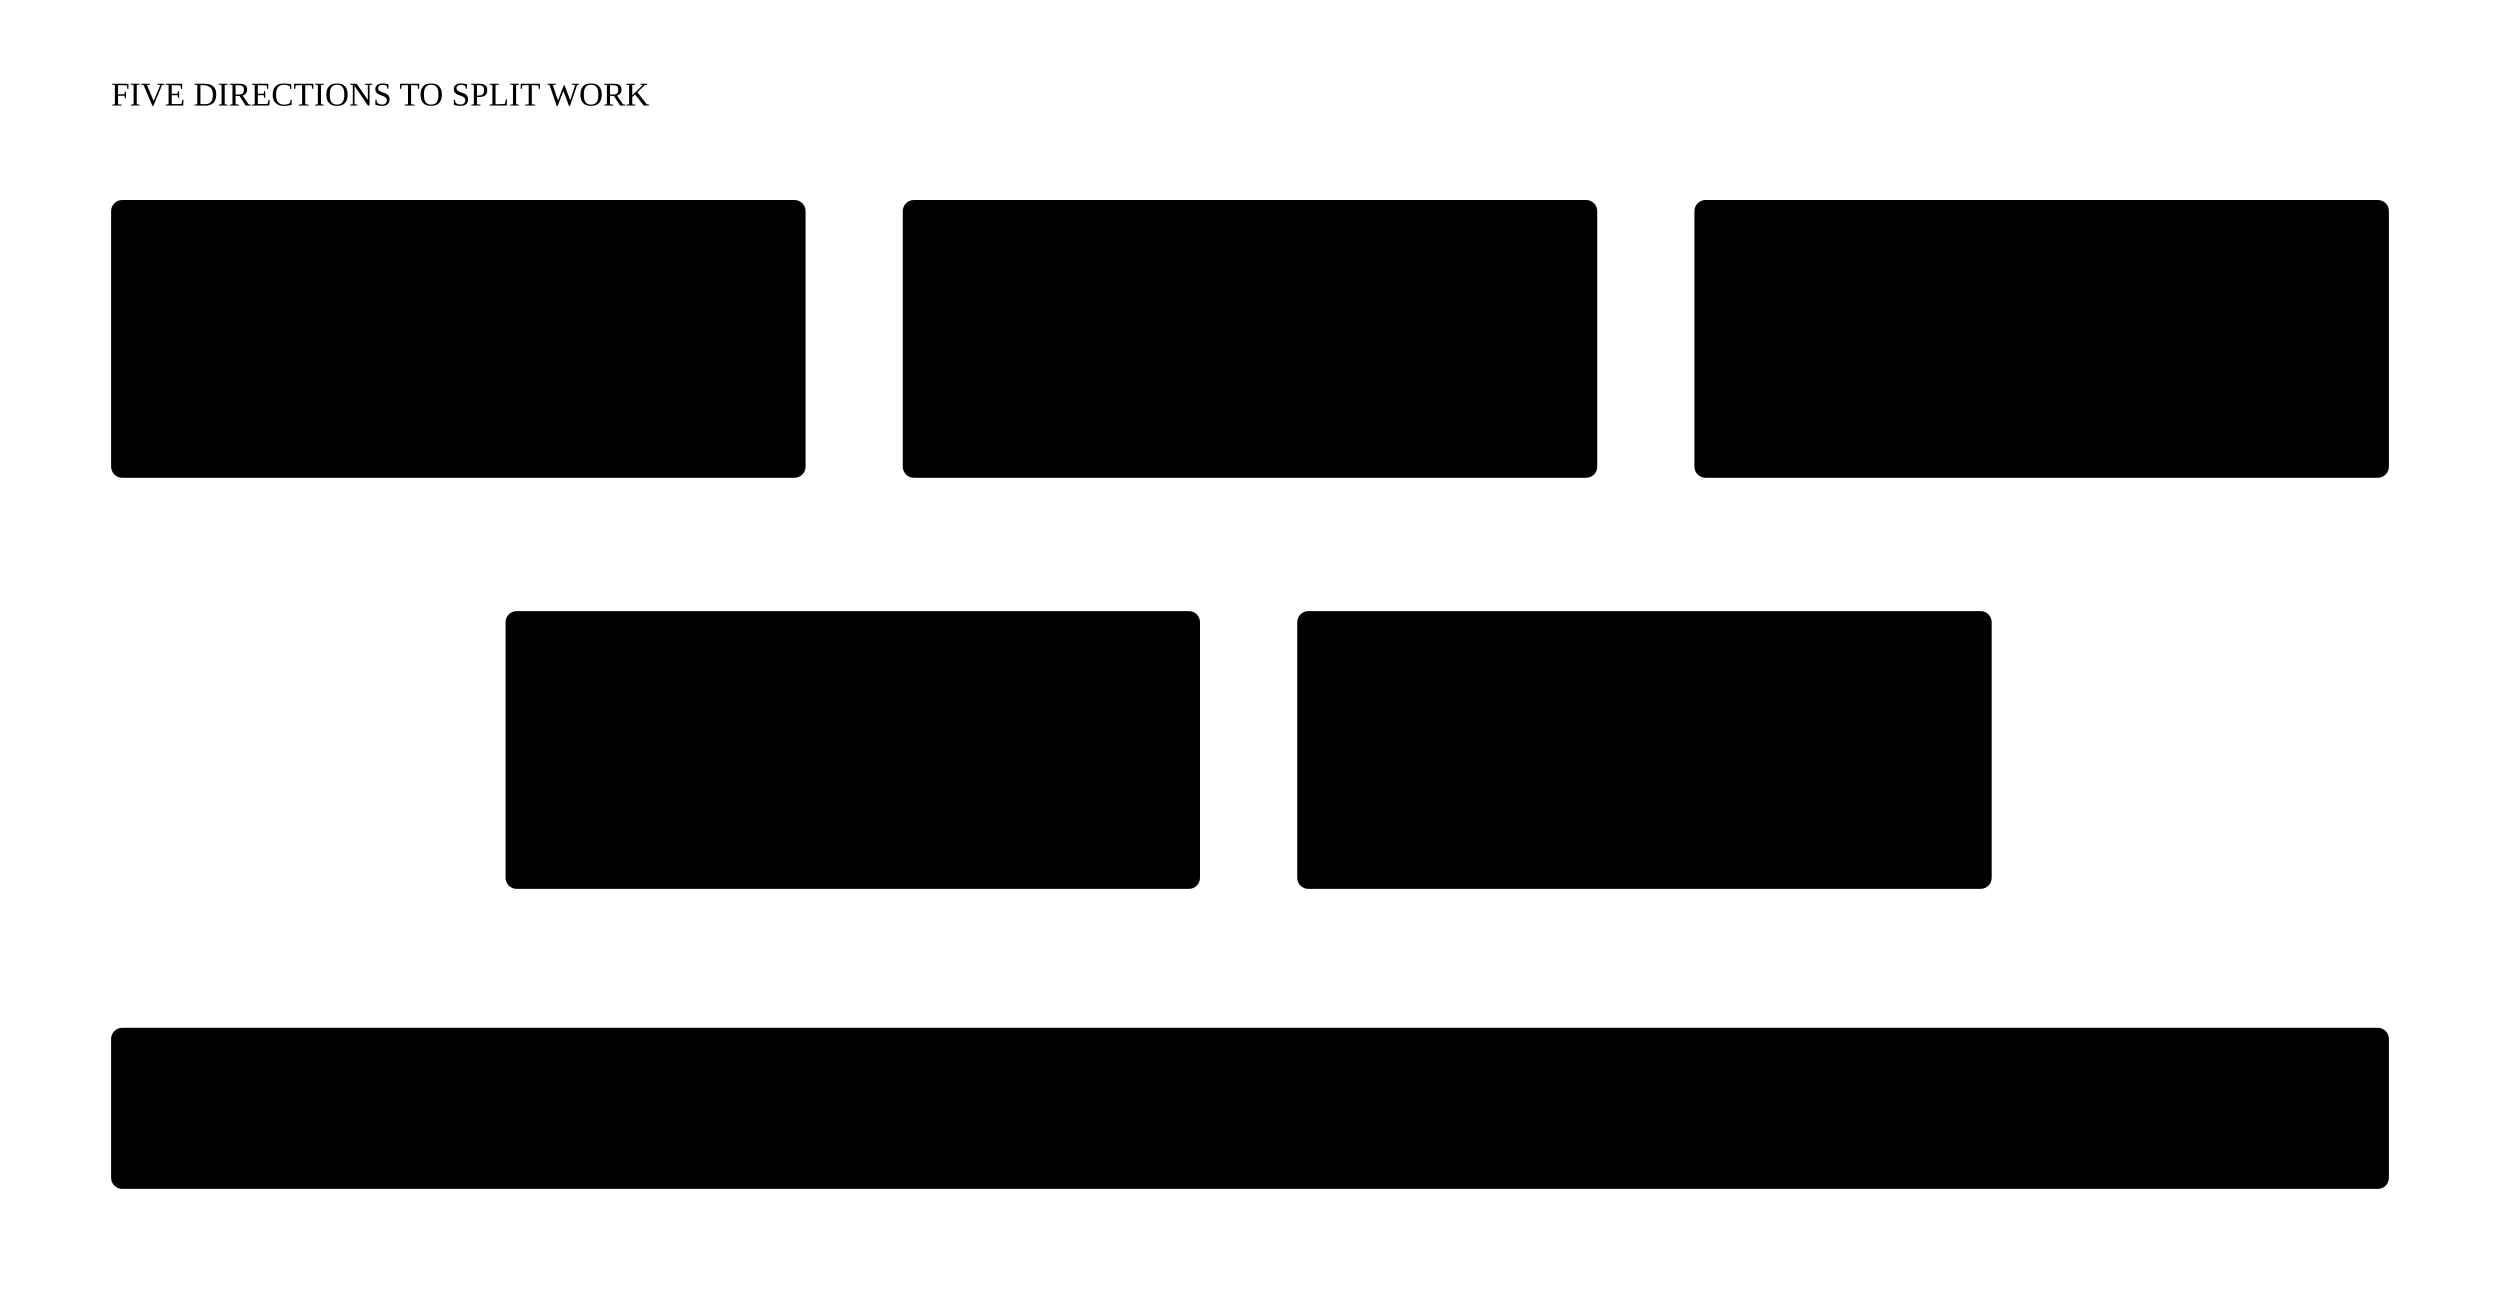
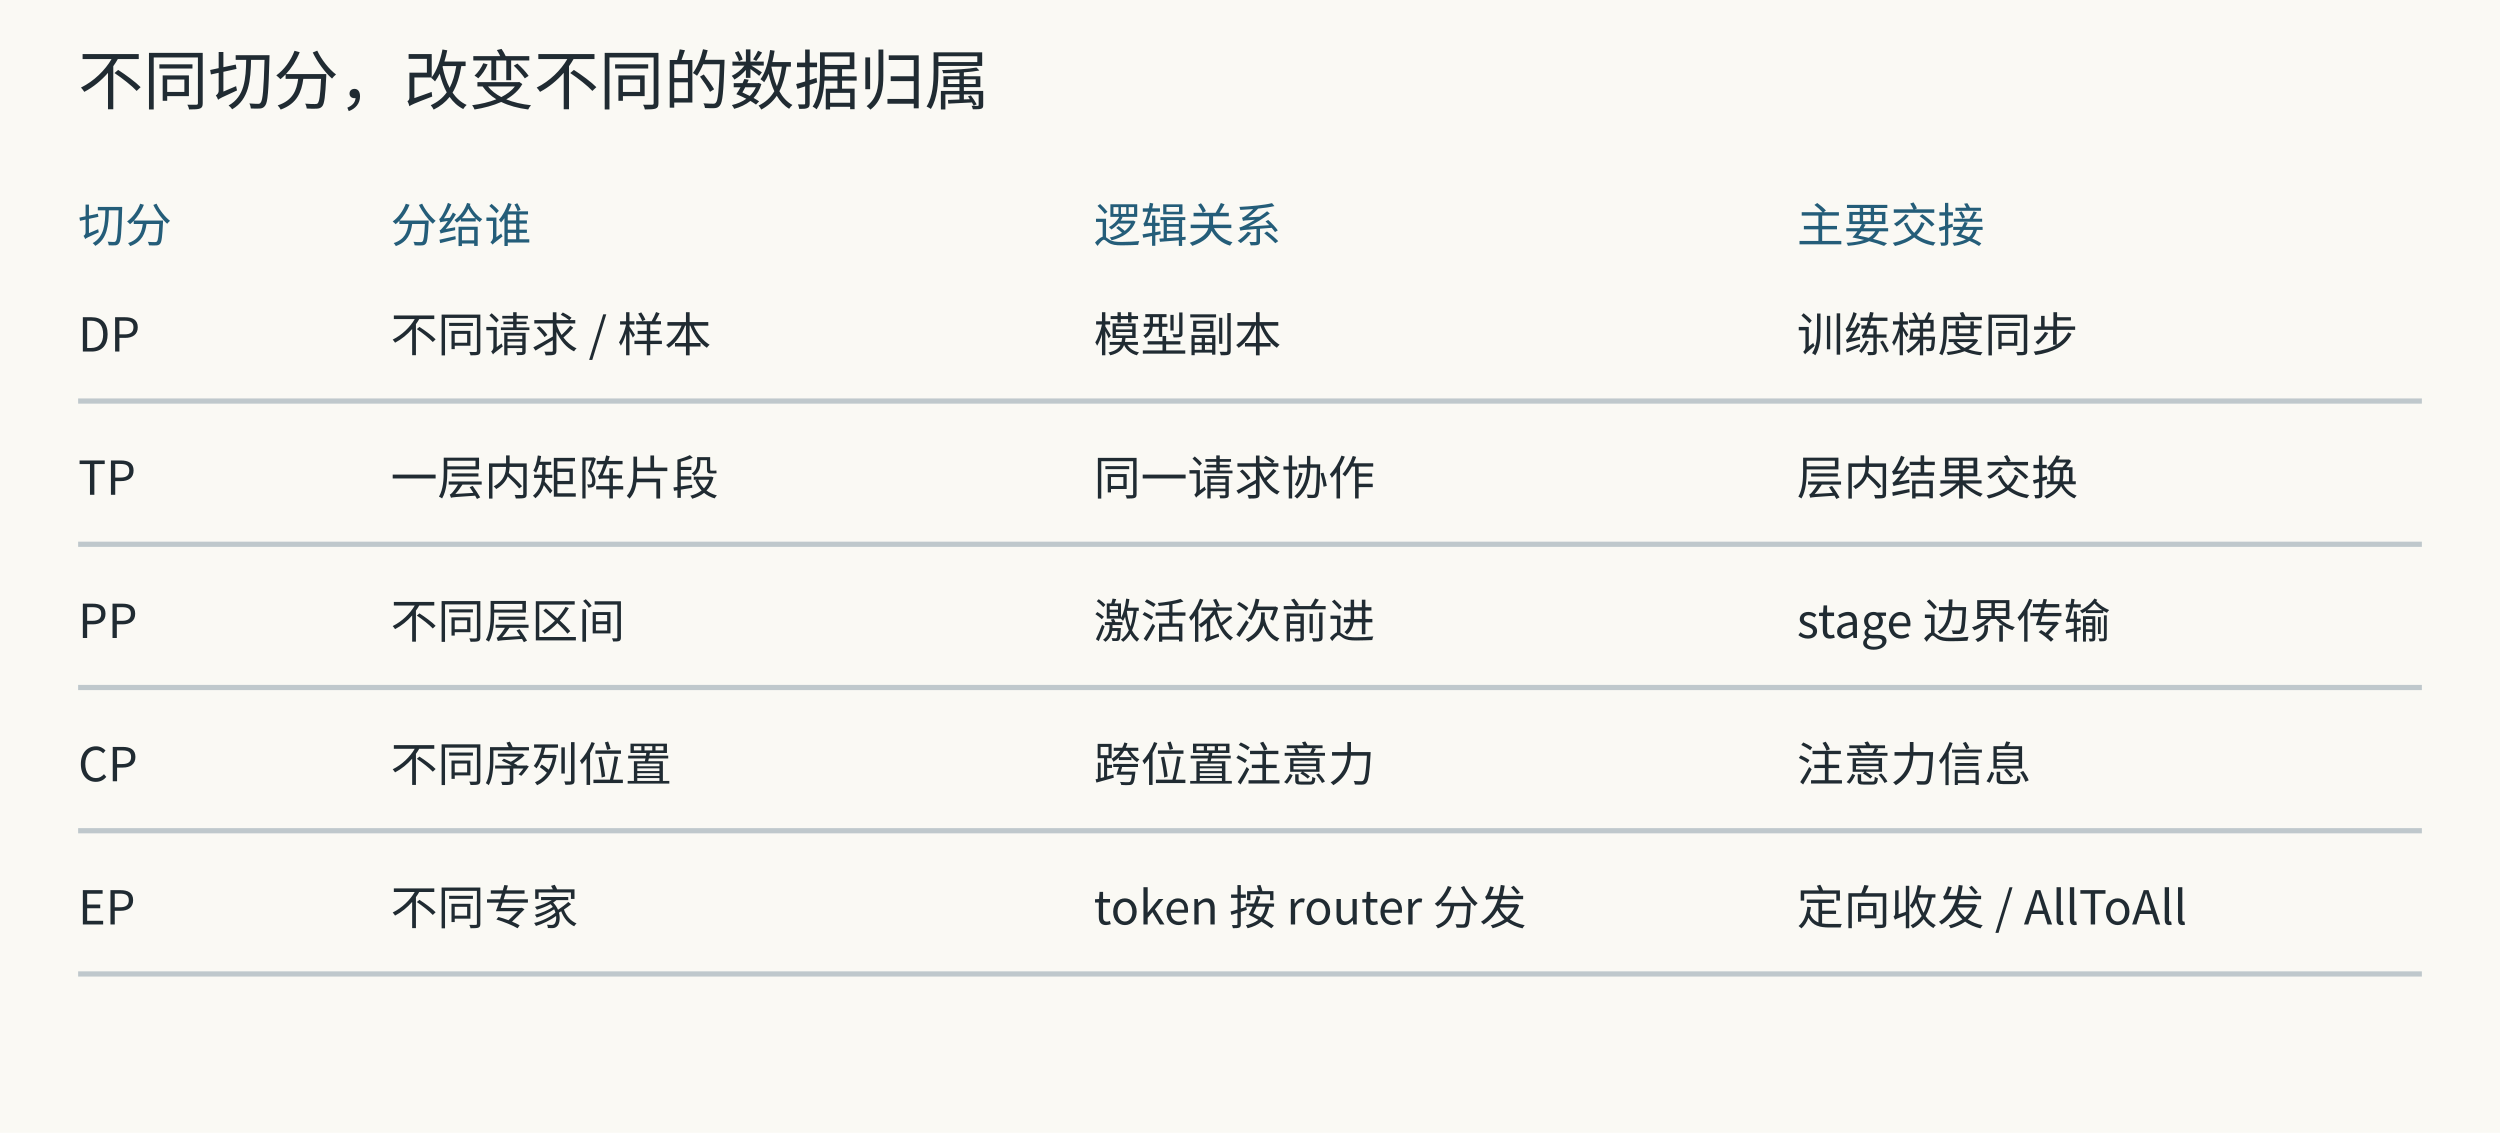
- <svg viewBox="0 0 900 470" role="img" aria-label="数据、张量、流水线、上下文和专家并行的切分方向">
-   <text x="40" y="38" class="eyebrow">FIVE DIRECTIONS TO SPLIT WORK</text>
-   <g class="box">
-     <rect x="40" y="72" width="250" height="100" rx="4" />
-     <rect x="325" y="72" width="250" height="100" rx="4" />
-     <rect x="610" y="72" width="250" height="100" rx="4" />
-     <rect x="182" y="220" width="250" height="100" rx="4" />
-     <rect x="467" y="220" width="250" height="100" rx="4" />
+ <svg xmlns="http://www.w3.org/2000/svg" viewBox="0 0 960 435" role="img" aria-label="不同切分，改变不同的数据归属">
+   <rect width="960" height="435" fill="#faf9f4" />
+   <g font-family="Noto Sans CJK SC,system-ui,sans-serif">
+     <text x="30" y="40" font-size="25" fill="#202b32" text-anchor="start">不同切分，改变不同的数据归属</text>
+     <text x="30" y="93" font-size="18" fill="#245d79" text-anchor="start">切分</text>
+     <text x="150" y="93" font-size="18" fill="#245d79" text-anchor="start">分给谁</text>
+     <text x="420" y="93" font-size="18" fill="#245d79" text-anchor="start">逻辑关系</text>
+     <text x="690" y="93" font-size="18" fill="#245d79" text-anchor="start">主要交接</text>
+     <path d="M30 154 L930 154" stroke="#bfc8cc" stroke-width="2" fill="none" />
+     <text x="30" y="135" font-size="18" fill="#202b32" text-anchor="start">DP</text>
+     <text x="150" y="135" font-size="18" fill="#202b32" text-anchor="start">不同请求 / 样本</text>
+     <text x="420" y="135" font-size="18" fill="#202b32" text-anchor="start">模型副本</text>
+     <text x="690" y="135" font-size="18" fill="#202b32" text-anchor="start">训练梯度同步</text>
+     <path d="M30 209 L930 209" stroke="#bfc8cc" stroke-width="2" fill="none" />
+     <text x="30" y="190" font-size="18" fill="#202b32" text-anchor="start">TP</text>
+     <text x="150" y="190" font-size="18" fill="#202b32" text-anchor="start">一层内矩阵片段</text>
+     <text x="420" y="190" font-size="18" fill="#202b32" text-anchor="start">同一请求协作</text>
+     <text x="690" y="190" font-size="18" fill="#202b32" text-anchor="start">层内结果交换</text>
+     <path d="M30 264 L930 264" stroke="#bfc8cc" stroke-width="2" fill="none" />
+     <text x="30" y="245" font-size="18" fill="#202b32" text-anchor="start">PP</text>
+     <text x="150" y="245" font-size="18" fill="#202b32" text-anchor="start">不同层区间</text>
+     <text x="420" y="245" font-size="18" fill="#202b32" text-anchor="start">激活依次前进</text>
+     <text x="690" y="245" font-size="18" fill="#202b32" text-anchor="start">stage 边界传输</text>
+     <path d="M30 319 L930 319" stroke="#bfc8cc" stroke-width="2" fill="none" />
+     <text x="30" y="300" font-size="18" fill="#202b32" text-anchor="start">CP</text>
+     <text x="150" y="300" font-size="18" fill="#202b32" text-anchor="start">不同序列位置</text>
+     <text x="420" y="300" font-size="18" fill="#202b32" text-anchor="start">跨位置注意力</text>
+     <text x="690" y="300" font-size="18" fill="#202b32" text-anchor="start">注意力信息</text>
+     <path d="M30 374 L930 374" stroke="#bfc8cc" stroke-width="2" fill="none" />
+     <text x="30" y="355" font-size="18" fill="#202b32" text-anchor="start">EP</text>
+     <text x="150" y="355" font-size="18" fill="#202b32" text-anchor="start">不同专家</text>
+     <text x="420" y="355" font-size="18" fill="#202b32" text-anchor="start">token 按 router 分发</text>
+     <text x="690" y="355" font-size="18" fill="#202b32" text-anchor="start">定向收发 / AllToAll</text>
  </g>
-   <g class="label center">
-     <text x="165" y="105">DP · 数据并行</text>
-     <text x="450" y="105">TP · 张量并行</text>
-     <text x="735" y="105">PP · 流水线并行</text>
-     <text x="307" y="253">CP · 上下文并行</text>
-     <text x="592" y="253">EP · 专家并行</text>
-   </g>
-   <g class="small center">
-     <text x="165" y="136">复制模型，切 batch</text>
-     <text x="450" y="136">切一层里的矩阵</text>
-     <text x="735" y="136">切不同层</text>
-     <text x="307" y="284">切长序列</text>
-     <text x="592" y="284">切 MoE experts</text>
-   </g>
-   <g class="box soft">
-     <rect x="40" y="370" width="820" height="58" rx="4" />
-   </g>
-   <text x="450" y="405" text-anchor="middle" class="label">显存省在哪里，通信就会出现在哪里。</text>
</svg>
